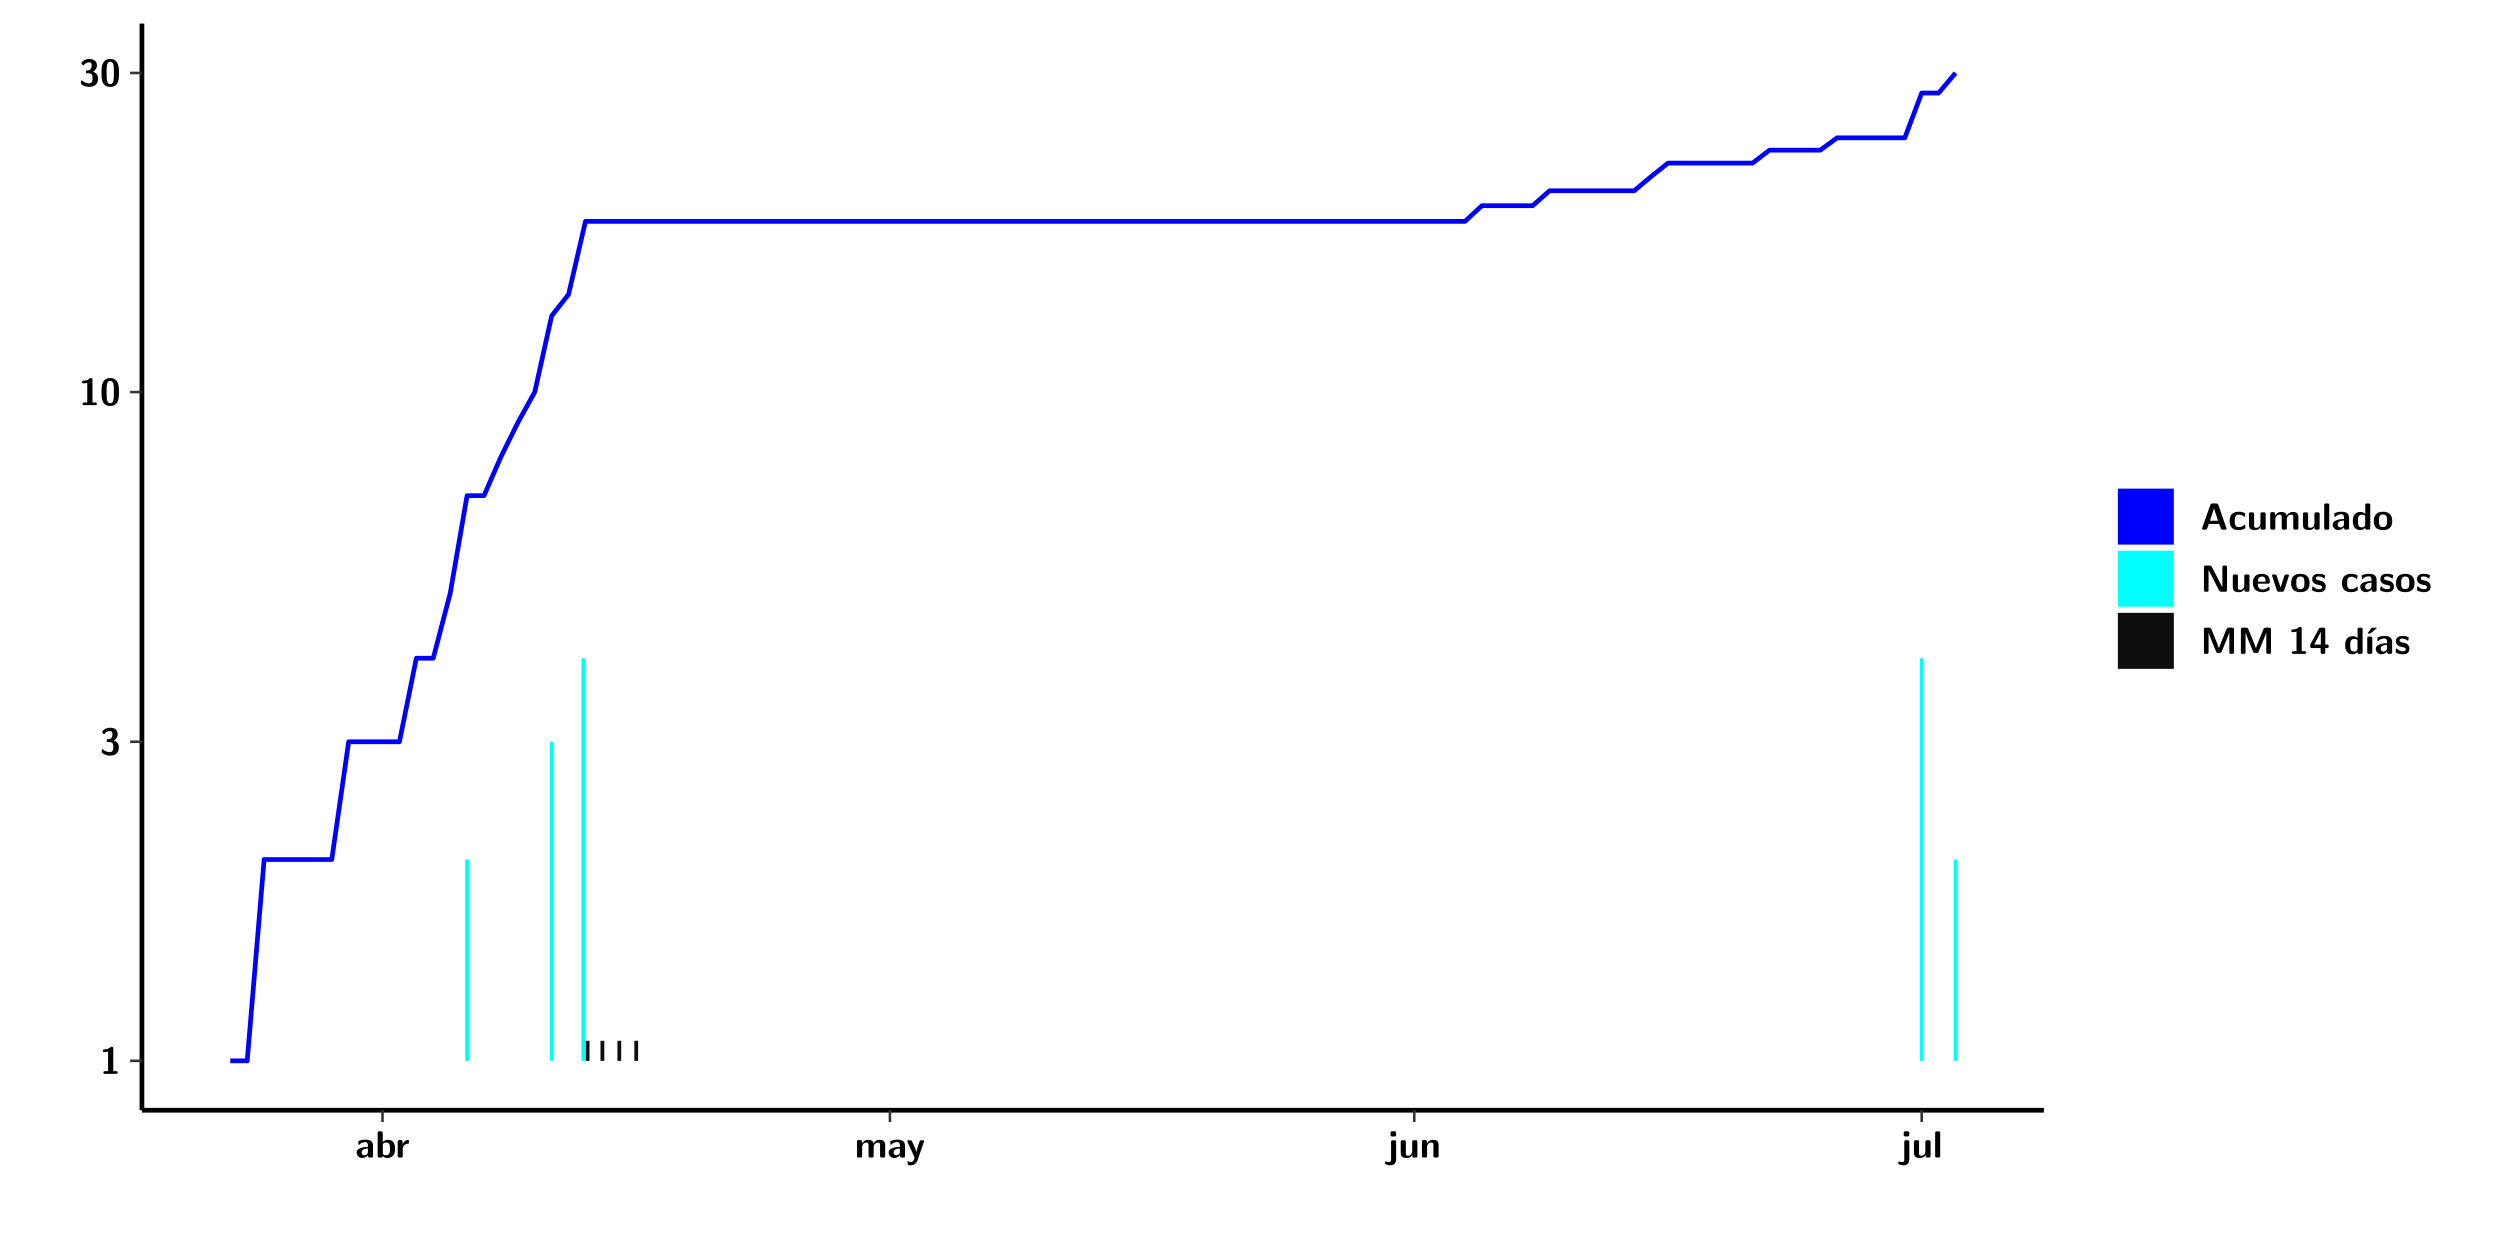
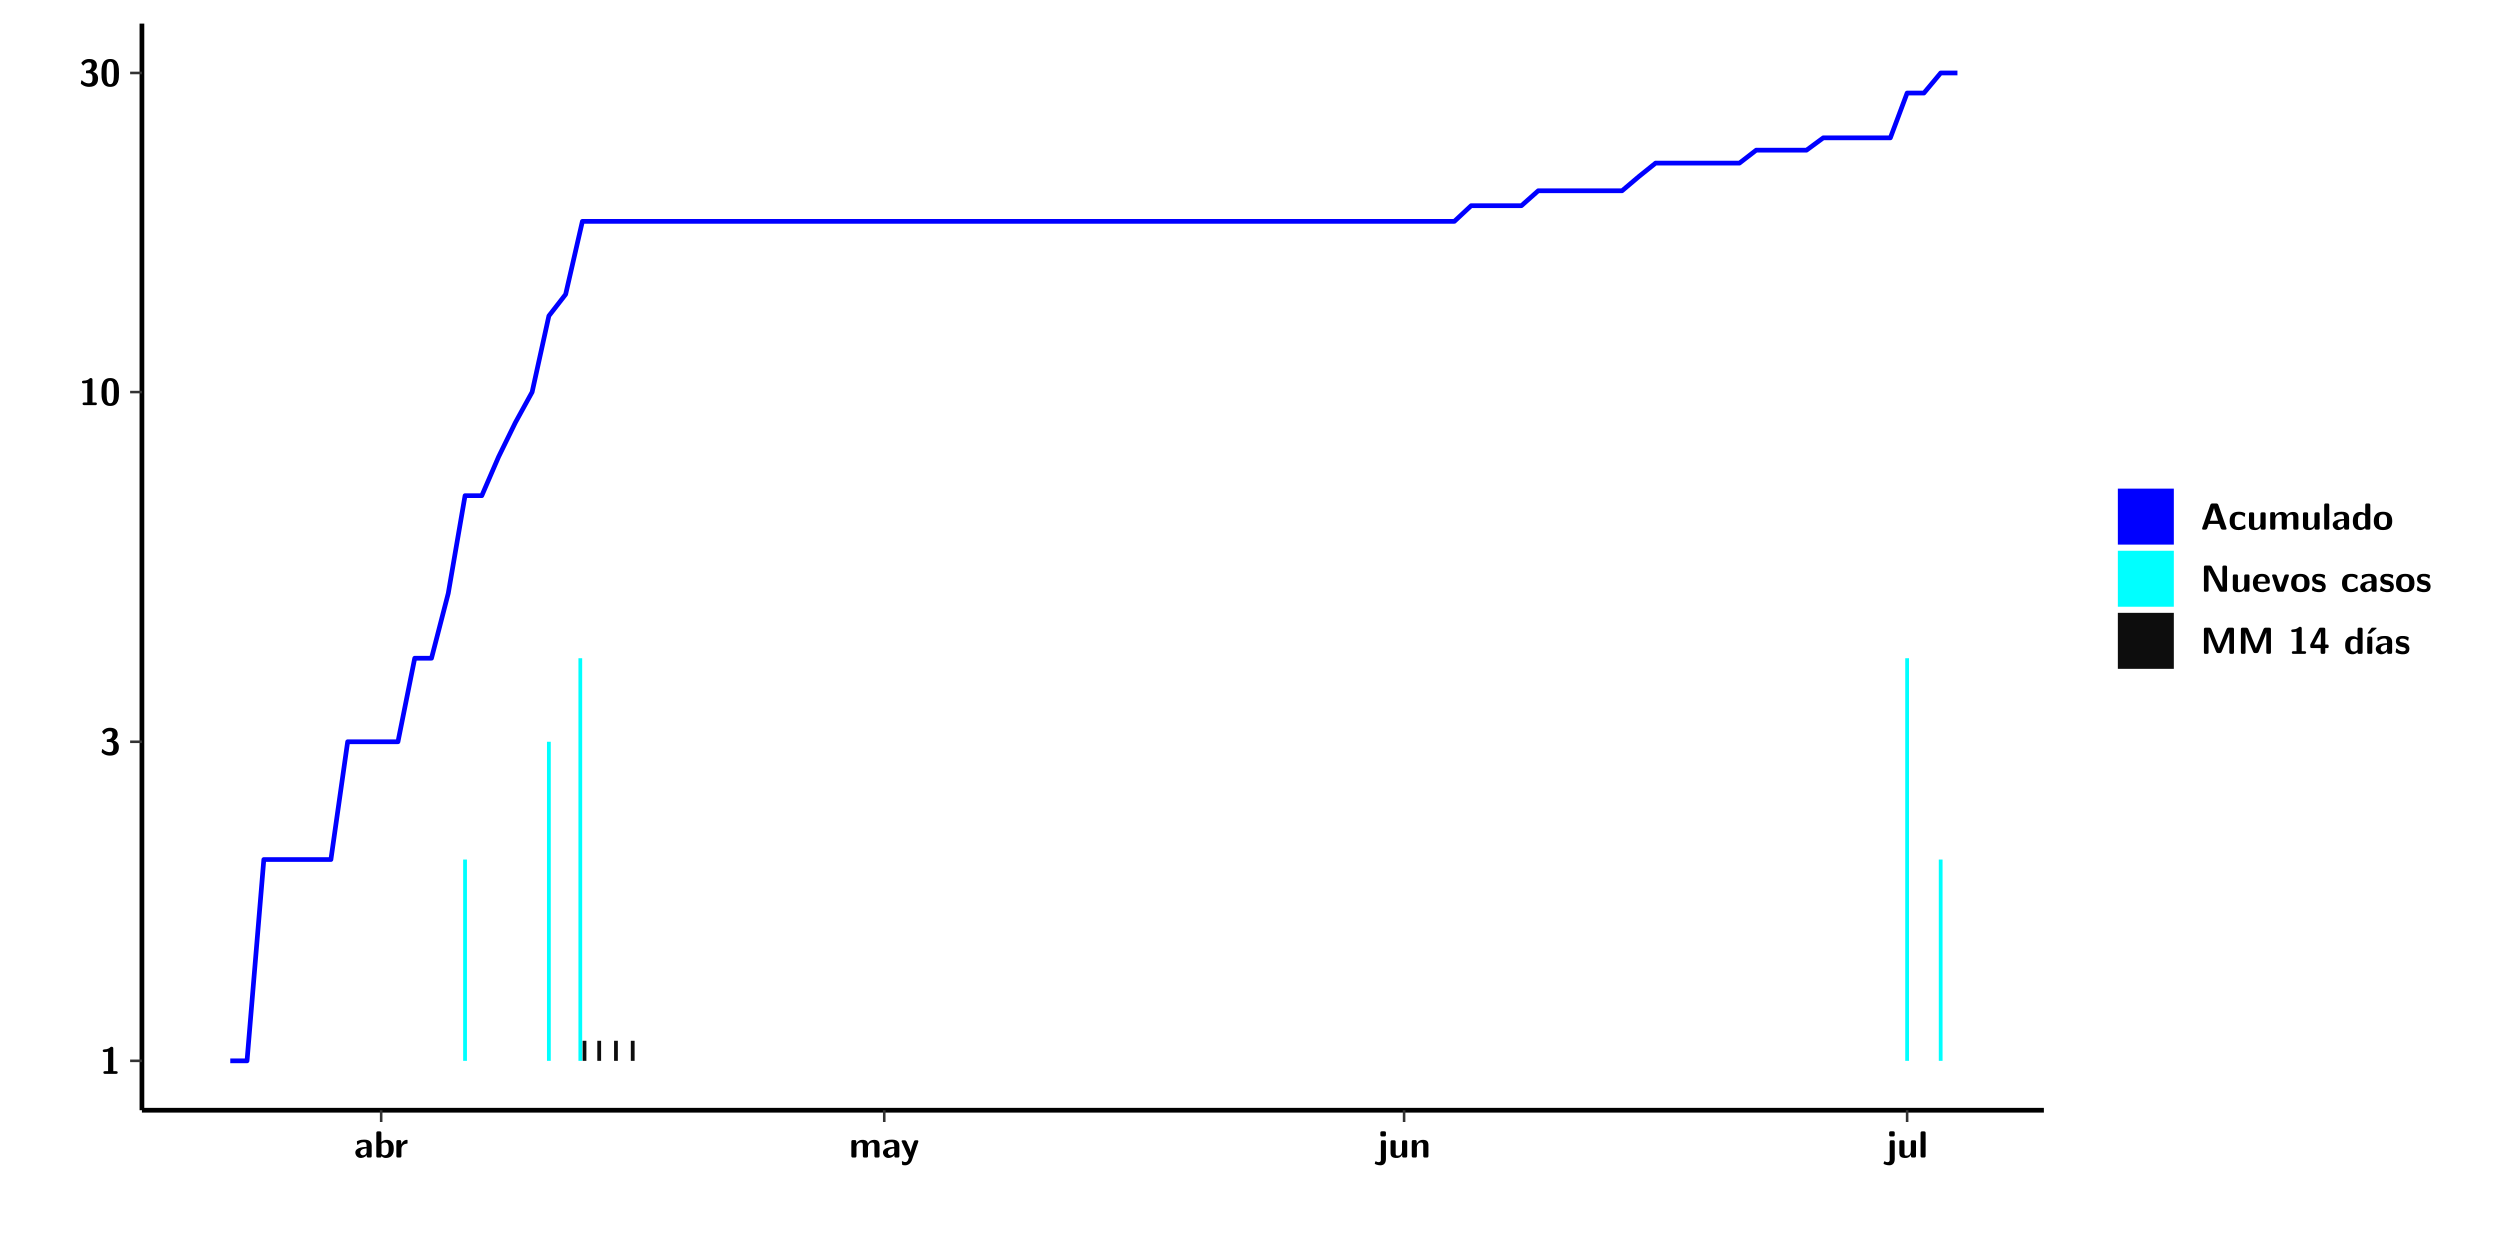
<svg xmlns="http://www.w3.org/2000/svg" xmlns:xlink="http://www.w3.org/1999/xlink" width="579.653pt" height="288pt" viewBox="0 0 579.653 288" version="1.1">
  <defs>
    <g>
      <symbol overflow="visible" id="glyph0-0">
        <path style="stroke:none;" d="" />
      </symbol>
      <symbol overflow="visible" id="glyph0-1">
        <path style="stroke:none;" d="M 3.109 -5.859 C 3.109 -6.016 3.109 -6.281 2.719 -6.281 C 2.547 -6.281 2.516 -6.266 2.406 -6.156 C 2.25 -6.016 1.922 -5.688 1.047 -5.672 C 0.891 -5.672 0.672 -5.609 0.672 -5.359 C 0.672 -5.047 0.969 -5.047 1.094 -5.047 C 1.344 -5.047 1.656 -5.078 1.906 -5.156 L 1.906 -0.625 L 1.234 -0.625 C 1.109 -0.625 0.812 -0.625 0.812 -0.312 C 0.812 0 1.109 0 1.234 0 L 3.719 0 C 3.828 0 4.141 0 4.141 -0.312 C 4.141 -0.625 3.828 -0.625 3.719 -0.625 L 3.109 -0.625 Z M 3.109 -5.859 " />
      </symbol>
      <symbol overflow="visible" id="glyph0-2">
        <path style="stroke:none;" d="M 0.844 -4.859 C 0.906 -4.766 0.953 -4.766 0.969 -4.766 C 1.031 -4.766 1.047 -4.797 1.094 -4.859 C 1.547 -5.5 2.172 -5.5 2.281 -5.5 C 2.844 -5.5 2.922 -5.203 2.922 -4.781 C 2.922 -4.656 2.922 -4.234 2.641 -3.906 C 2.438 -3.656 2.219 -3.641 1.953 -3.625 C 1.859 -3.609 1.688 -3.609 1.672 -3.578 C 1.609 -3.562 1.609 -3.5 1.609 -3.359 L 1.609 -3.203 C 1.609 -2.984 1.609 -2.969 1.844 -2.969 L 2.219 -2.969 C 3.031 -2.969 3.125 -2.469 3.125 -1.797 C 3.125 -1.203 3.062 -0.625 2.266 -0.625 C 1.984 -0.625 1.328 -0.688 0.75 -1.25 C 0.672 -1.328 0.656 -1.328 0.625 -1.328 C 0.531 -1.328 0.516 -1.25 0.516 -1.234 C 0.516 -1.234 0.406 -0.672 0.406 -0.625 C 0.406 -0.516 1.156 0.188 2.312 0.188 C 3.812 0.188 4.406 -0.609 4.406 -1.781 C 4.406 -2.562 3.984 -3.109 3.203 -3.297 C 3.906 -3.688 4.141 -4.266 4.141 -4.766 C 4.141 -6.156 2.891 -6.281 2.328 -6.281 C 1.125 -6.281 0.531 -5.422 0.531 -5.344 C 0.531 -5.297 0.594 -5.219 0.594 -5.219 Z M 0.844 -4.859 " />
      </symbol>
      <symbol overflow="visible" id="glyph0-3">
        <path style="stroke:none;" d="M 4.438 -3 C 4.438 -4.203 4.438 -6.281 2.406 -6.281 C 0.375 -6.281 0.375 -4.219 0.375 -3 C 0.375 -1.812 0.375 0.188 2.406 0.188 C 4.438 0.188 4.438 -1.781 4.438 -3 Z M 2.406 -0.438 C 1.75 -0.438 1.656 -1.25 1.625 -1.484 C 1.562 -1.953 1.562 -2.766 1.562 -3.125 C 1.562 -3.641 1.562 -4.203 1.625 -4.641 C 1.641 -4.875 1.734 -5.641 2.406 -5.641 C 3.047 -5.641 3.156 -4.906 3.188 -4.734 C 3.25 -4.281 3.25 -3.594 3.25 -3.125 C 3.25 -2.625 3.25 -1.953 3.188 -1.469 C 3.156 -1.234 3.062 -0.438 2.406 -0.438 Z M 2.406 -0.438 " />
      </symbol>
      <symbol overflow="visible" id="glyph0-4">
        <path style="stroke:none;" d="M 4.062 -2.766 C 4.062 -4.156 2.734 -4.156 2.297 -4.156 C 1.891 -4.156 1.453 -4.125 0.859 -3.891 C 0.672 -3.797 0.625 -3.781 0.625 -3.688 C 0.625 -3.625 0.688 -3.109 0.688 -3.047 C 0.703 -2.984 0.75 -2.938 0.812 -2.938 C 0.844 -2.938 0.875 -2.969 0.906 -3 C 1.281 -3.391 1.719 -3.578 2.266 -3.578 C 2.734 -3.578 2.875 -3.297 2.875 -2.781 L 2.875 -2.469 C 2.562 -2.469 0.266 -2.453 0.266 -1.172 C 0.266 -0.547 0.766 0.094 1.531 0.094 C 1.828 0.094 2.484 0.016 2.906 -0.594 L 2.906 -0.422 C 2.906 -0.141 2.969 0 3.328 0 L 3.641 0 C 3.984 0 4.062 -0.109 4.062 -0.422 Z M 2.875 -1.344 C 2.875 -0.531 2.047 -0.531 2.016 -0.531 C 1.641 -0.531 1.406 -0.844 1.406 -1.188 C 1.406 -2.047 2.625 -2.109 2.875 -2.109 Z M 2.875 -1.344 " />
      </symbol>
      <symbol overflow="visible" id="glyph0-5">
        <path style="stroke:none;" d="M 1.703 -5.656 C 1.703 -5.938 1.641 -6.078 1.281 -6.078 L 0.953 -6.078 C 0.641 -6.078 0.531 -5.984 0.531 -5.656 L 0.531 -0.422 C 0.531 -0.109 0.625 0 0.953 0 L 1.312 0 C 1.453 0 1.719 0 1.734 -0.344 C 2.125 0.094 2.578 0.094 2.719 0.094 C 4.578 0.094 4.578 -1.594 4.578 -2.031 C 4.578 -2.453 4.578 -4.109 2.938 -4.109 C 2.219 -4.109 1.781 -3.703 1.703 -3.625 Z M 1.734 -3.172 C 1.844 -3.281 2.109 -3.484 2.5 -3.484 C 3.391 -3.484 3.391 -2.672 3.391 -2.016 C 3.391 -1.375 3.391 -0.531 2.406 -0.531 C 2.047 -0.531 1.828 -0.75 1.734 -0.875 Z M 1.734 -3.172 " />
      </symbol>
      <symbol overflow="visible" id="glyph0-6">
        <path style="stroke:none;" d="M 1.703 -2.016 C 1.703 -2.844 2.391 -3.188 2.938 -3.219 C 3.109 -3.234 3.125 -3.234 3.125 -3.469 L 3.125 -3.875 C 3.125 -4.047 3.125 -4.109 2.969 -4.109 C 2.719 -4.109 2.078 -4.031 1.672 -3.078 L 1.656 -3.078 L 1.656 -3.641 C 1.656 -3.922 1.594 -4.062 1.234 -4.062 L 0.953 -4.062 C 0.641 -4.062 0.531 -3.969 0.531 -3.641 L 0.531 -0.422 C 0.531 -0.109 0.625 0 0.953 0 L 1.281 0 C 1.609 0 1.703 -0.109 1.703 -0.422 Z M 1.703 -2.016 " />
      </symbol>
      <symbol overflow="visible" id="glyph0-7">
        <path style="stroke:none;" d="M 7.062 -2.844 C 7.062 -3.75 6.672 -4.109 5.781 -4.109 C 5.156 -4.109 4.688 -3.828 4.359 -3.25 C 4.219 -4.078 3.484 -4.109 3.109 -4.109 C 2.938 -4.109 2.578 -4.109 2.188 -3.828 C 1.906 -3.625 1.734 -3.344 1.672 -3.203 L 1.672 -3.641 C 1.672 -3.922 1.609 -4.062 1.25 -4.062 L 0.953 -4.062 C 0.625 -4.062 0.531 -3.969 0.531 -3.641 L 0.531 -0.422 C 0.531 -0.109 0.625 0 0.953 0 L 1.297 0 C 1.625 0 1.719 -0.109 1.719 -0.422 L 1.719 -2.359 C 1.719 -3.141 2.25 -3.484 2.688 -3.484 C 3.109 -3.484 3.203 -3.297 3.203 -2.828 L 3.203 -0.422 C 3.203 -0.109 3.297 0 3.625 0 L 3.969 0 C 4.297 0 4.391 -0.109 4.391 -0.422 L 4.391 -2.359 C 4.391 -3.141 4.922 -3.484 5.359 -3.484 C 5.781 -3.484 5.875 -3.297 5.875 -2.828 L 5.875 -0.422 C 5.875 -0.109 5.969 0 6.297 0 L 6.641 0 C 6.984 0 7.062 -0.109 7.062 -0.422 Z M 7.062 -2.844 " />
      </symbol>
      <symbol overflow="visible" id="glyph0-8">
        <path style="stroke:none;" d="M 4.109 -3.609 C 4.141 -3.719 4.141 -3.734 4.141 -3.781 C 4.141 -4.016 3.906 -4.016 3.797 -4.016 L 3.609 -4.016 C 3.469 -4.016 3.266 -4.016 3.141 -3.812 C 3.109 -3.766 2.406 -1.828 2.359 -1.25 L 2.344 -1.25 C 2.312 -1.672 1.953 -2.484 1.562 -3.328 C 1.328 -3.891 1.266 -4.016 0.828 -4.016 L 0.594 -4.016 C 0.469 -4.016 0.25 -4.016 0.25 -3.781 C 0.25 -3.75 0.281 -3.688 0.297 -3.641 L 1.953 0 C 1.891 0.188 1.859 0.281 1.828 0.375 C 1.734 0.656 1.578 1.047 1.109 1.047 C 0.812 1.047 0.609 0.922 0.516 0.875 C 0.469 0.844 0.453 0.828 0.422 0.828 C 0.391 0.828 0.312 0.859 0.312 0.969 C 0.312 1.031 0.375 1.641 0.391 1.672 C 0.469 1.781 0.953 1.797 1.094 1.797 C 2.172 1.797 2.609 0.766 2.672 0.547 Z M 4.109 -3.609 " />
      </symbol>
      <symbol overflow="visible" id="glyph0-9">
        <path style="stroke:none;" d="M 1.969 -5.672 C 1.969 -5.953 1.906 -6.094 1.547 -6.094 L 1.094 -6.094 C 0.766 -6.094 0.672 -5.984 0.672 -5.672 L 0.672 -5.312 C 0.672 -5.031 0.734 -4.891 1.094 -4.891 L 1.547 -4.891 C 1.875 -4.891 1.969 -5 1.969 -5.312 Z M 0.797 0.484 C 0.797 0.703 0.797 1.062 0.25 1.062 C 0.156 1.062 -0.094 1.031 -0.266 0.922 C -0.359 0.875 -0.375 0.875 -0.406 0.875 C -0.484 0.875 -0.5 0.922 -0.547 1.094 C -0.609 1.281 -0.625 1.359 -0.625 1.391 C -0.625 1.547 0.109 1.797 0.656 1.797 C 1.625 1.797 1.969 1.141 1.969 0.281 L 1.969 -3.594 C 1.969 -3.875 1.906 -4.016 1.547 -4.016 L 1.219 -4.016 C 0.891 -4.016 0.797 -3.906 0.797 -3.594 Z M 0.797 0.484 " />
      </symbol>
      <symbol overflow="visible" id="glyph0-10">
        <path style="stroke:none;" d="M 4.391 -3.594 C 4.391 -3.875 4.328 -4.016 3.969 -4.016 L 3.609 -4.016 C 3.281 -4.016 3.188 -3.906 3.188 -3.594 L 3.188 -1.516 C 3.188 -0.938 2.891 -0.438 2.266 -0.438 C 1.766 -0.438 1.719 -0.562 1.719 -1.031 L 1.719 -3.594 C 1.719 -3.875 1.656 -4.016 1.297 -4.016 L 0.953 -4.016 C 0.625 -4.016 0.531 -3.922 0.531 -3.594 L 0.531 -1.109 C 0.531 -0.172 1.031 0.094 1.953 0.094 C 2.188 0.094 2.812 0.094 3.219 -0.656 L 3.219 -0.422 C 3.219 -0.141 3.281 0 3.641 0 L 3.969 0 C 4.297 0 4.391 -0.109 4.391 -0.422 Z M 4.391 -3.594 " />
      </symbol>
      <symbol overflow="visible" id="glyph0-11">
        <path style="stroke:none;" d="M 4.391 -2.844 C 4.391 -3.75 4 -4.109 3.109 -4.109 C 2.188 -4.109 1.781 -3.438 1.672 -3.203 L 1.672 -3.641 C 1.672 -3.922 1.609 -4.062 1.25 -4.062 L 0.953 -4.062 C 0.625 -4.062 0.531 -3.969 0.531 -3.641 L 0.531 -0.422 C 0.531 -0.109 0.625 0 0.953 0 L 1.297 0 C 1.625 0 1.719 -0.109 1.719 -0.422 L 1.719 -2.359 C 1.719 -3.125 2.219 -3.484 2.688 -3.484 C 3.109 -3.484 3.188 -3.281 3.188 -2.828 L 3.188 -0.422 C 3.188 -0.141 3.25 0 3.609 0 L 3.969 0 C 4.297 0 4.391 -0.109 4.391 -0.422 Z M 4.391 -2.844 " />
      </symbol>
      <symbol overflow="visible" id="glyph0-12">
        <path style="stroke:none;" d="M 1.703 -5.656 C 1.703 -5.938 1.641 -6.078 1.281 -6.078 L 0.953 -6.078 C 0.641 -6.078 0.531 -5.984 0.531 -5.656 L 0.531 -0.422 C 0.531 -0.109 0.625 0 0.953 0 L 1.281 0 C 1.609 0 1.703 -0.109 1.703 -0.422 Z M 1.703 -5.656 " />
      </symbol>
      <symbol overflow="visible" id="glyph0-13">
        <path style="stroke:none;" d="M 4.156 -5.703 C 4.031 -6.078 3.766 -6.078 3.594 -6.078 L 2.828 -6.078 C 2.641 -6.078 2.391 -6.078 2.266 -5.703 L 0.406 -0.406 C 0.375 -0.297 0.375 -0.281 0.375 -0.234 C 0.375 0 0.594 0 0.703 0 L 1.031 0 C 1.188 0 1.453 0 1.578 -0.344 L 1.922 -1.328 L 4.344 -1.328 L 4.641 -0.484 C 4.75 -0.172 4.812 0 5.234 0 L 5.703 0 C 5.828 0 6.047 0 6.047 -0.234 C 6.047 -0.281 6.047 -0.297 6 -0.406 Z M 2.812 -3.938 C 2.938 -4.328 3.062 -4.656 3.125 -4.969 L 3.141 -4.969 C 3.188 -4.766 3.188 -4.75 3.25 -4.547 L 4.078 -2.078 L 2.188 -2.078 Z M 2.812 -3.938 " />
      </symbol>
      <symbol overflow="visible" id="glyph0-14">
        <path style="stroke:none;" d="M 4 -0.438 C 4 -0.531 3.969 -0.938 3.953 -1.047 C 3.953 -1.078 3.938 -1.172 3.844 -1.172 C 3.812 -1.172 3.797 -1.172 3.703 -1.078 C 3.562 -0.953 3.141 -0.594 2.422 -0.594 C 1.516 -0.594 1.516 -1.469 1.516 -2.031 C 1.516 -2.75 1.562 -3.484 2.453 -3.484 C 3.031 -3.484 3.266 -3.344 3.578 -3.078 C 3.688 -2.984 3.703 -2.984 3.734 -2.984 C 3.828 -2.984 3.844 -3.062 3.844 -3.094 C 3.859 -3.172 3.953 -3.656 3.953 -3.703 C 3.953 -3.781 3.891 -3.812 3.75 -3.891 C 3.328 -4.078 3.062 -4.156 2.453 -4.156 C 1.141 -4.156 0.328 -3.547 0.328 -2.016 C 0.328 -0.562 1.078 0.094 2.406 0.094 C 2.641 0.094 3.172 0.094 3.75 -0.203 C 4 -0.344 4 -0.344 4 -0.438 Z M 4 -0.438 " />
      </symbol>
      <symbol overflow="visible" id="glyph0-15">
        <path style="stroke:none;" d="M 4.375 -5.656 C 4.375 -5.938 4.312 -6.078 3.953 -6.078 L 3.625 -6.078 C 3.297 -6.078 3.203 -5.969 3.203 -5.656 L 3.203 -3.672 C 2.812 -4.047 2.375 -4.109 2.109 -4.109 C 0.328 -4.109 0.328 -2.422 0.328 -2 C 0.328 -1.594 0.328 0.094 2.062 0.094 C 2.422 0.094 2.812 -0.016 3.188 -0.406 C 3.188 -0.094 3.297 0 3.609 0 L 3.953 0 C 4.281 0 4.375 -0.109 4.375 -0.422 Z M 3.188 -1.094 C 3.188 -0.953 3.188 -0.875 2.922 -0.688 C 2.703 -0.547 2.5 -0.531 2.406 -0.531 C 1.516 -0.531 1.516 -1.344 1.516 -2 C 1.516 -2.656 1.516 -3.484 2.5 -3.484 C 2.75 -3.484 2.984 -3.391 3.188 -3.203 Z M 3.188 -1.094 " />
      </symbol>
      <symbol overflow="visible" id="glyph0-16">
        <path style="stroke:none;" d="M 4.547 -1.969 C 4.547 -3.406 3.844 -4.156 2.406 -4.156 C 0.953 -4.156 0.266 -3.391 0.266 -1.969 C 0.266 -0.547 1.031 0.094 2.406 0.094 C 3.781 0.094 4.547 -0.531 4.547 -1.969 Z M 2.406 -0.594 C 1.469 -0.594 1.469 -1.375 1.469 -2.078 C 1.469 -2.75 1.469 -3.531 2.406 -3.531 C 3.344 -3.531 3.344 -2.766 3.344 -2.078 C 3.344 -1.391 3.344 -0.594 2.406 -0.594 Z M 2.406 -0.594 " />
      </symbol>
      <symbol overflow="visible" id="glyph0-17">
        <path style="stroke:none;" d="M 2.656 -5.734 C 2.469 -6.078 2.203 -6.078 2.031 -6.078 L 1.219 -6.078 C 0.906 -6.078 0.797 -5.984 0.797 -5.656 L 0.797 -0.422 C 0.797 -0.109 0.891 0 1.219 0 L 1.453 0 C 1.781 0 1.875 -0.109 1.875 -0.422 L 1.875 -5.016 L 1.891 -5.016 L 4.297 -0.344 C 4.484 0 4.75 0 4.922 0 L 5.734 0 C 6.062 0 6.156 -0.109 6.156 -0.422 L 6.156 -5.656 C 6.156 -5.938 6.094 -6.078 5.734 -6.078 L 5.5 -6.078 C 5.156 -6.078 5.078 -5.969 5.078 -5.656 L 5.078 -1.062 L 5.062 -1.062 Z M 2.656 -5.734 " />
      </symbol>
      <symbol overflow="visible" id="glyph0-18">
        <path style="stroke:none;" d="M 3.781 -1.875 C 3.984 -1.875 4.203 -1.891 4.203 -2.281 C 4.203 -3.406 3.672 -4.156 2.359 -4.156 C 0.969 -4.156 0.266 -3.375 0.266 -2.047 C 0.266 -0.609 1.109 0.094 2.484 0.094 C 2.812 0.094 3.312 0.047 3.891 -0.234 C 4.078 -0.328 4.141 -0.359 4.141 -0.469 C 4.141 -0.531 4.125 -0.781 4.109 -0.844 C 4.078 -1.125 4.062 -1.125 3.984 -1.125 C 3.953 -1.125 3.938 -1.125 3.844 -1.047 C 3.328 -0.594 2.797 -0.531 2.516 -0.531 C 1.531 -0.531 1.422 -1.312 1.391 -1.875 Z M 1.406 -2.344 C 1.422 -2.875 1.609 -3.531 2.359 -3.531 C 3.062 -3.531 3.203 -3.031 3.219 -2.344 Z M 1.406 -2.344 " />
      </symbol>
      <symbol overflow="visible" id="glyph0-19">
        <path style="stroke:none;" d="M 4.109 -3.609 C 4.141 -3.719 4.141 -3.75 4.141 -3.766 C 4.141 -4.016 3.922 -4.016 3.797 -4.016 L 3.609 -4.016 C 3.25 -4.016 3.141 -3.891 3.062 -3.641 L 2.203 -0.984 L 1.328 -3.641 C 1.266 -3.828 1.203 -4.016 0.781 -4.016 L 0.578 -4.016 C 0.453 -4.016 0.234 -4.016 0.234 -3.766 C 0.234 -3.75 0.234 -3.719 0.266 -3.609 L 1.312 -0.375 C 1.438 0 1.703 0 1.859 0 L 2.5 0 C 2.672 0 2.938 0 3.062 -0.375 Z M 4.109 -3.609 " />
      </symbol>
      <symbol overflow="visible" id="glyph0-20">
        <path style="stroke:none;" d="M 3.469 -1.234 C 3.469 -1.734 3.203 -2.031 3.047 -2.172 C 2.703 -2.484 2.391 -2.547 2.031 -2.609 C 1.547 -2.703 1.188 -2.766 1.188 -3.109 C 1.188 -3.469 1.484 -3.547 1.828 -3.547 C 2.406 -3.547 2.719 -3.328 2.953 -3.125 C 3.047 -3.047 3.062 -3.047 3.094 -3.047 C 3.188 -3.047 3.203 -3.125 3.203 -3.156 C 3.219 -3.219 3.312 -3.719 3.312 -3.766 C 3.312 -3.906 2.844 -4.031 2.75 -4.062 C 2.406 -4.156 2.125 -4.156 1.891 -4.156 C 1.5 -4.156 0.328 -4.156 0.328 -2.906 C 0.328 -2.484 0.516 -2.219 0.75 -2 C 1.062 -1.734 1.406 -1.672 1.906 -1.562 C 2.156 -1.531 2.609 -1.453 2.609 -1.062 C 2.609 -0.656 2.266 -0.594 1.922 -0.594 C 1.531 -0.594 1.047 -0.703 0.625 -1.188 C 0.594 -1.234 0.562 -1.266 0.516 -1.266 C 0.422 -1.266 0.406 -1.188 0.391 -1.125 C 0.375 -1.016 0.266 -0.516 0.266 -0.422 C 0.266 -0.266 0.922 -0.062 0.922 -0.047 C 1.406 0.094 1.766 0.094 1.922 0.094 C 2.359 0.094 3.469 0.062 3.469 -1.234 Z M 3.469 -1.234 " />
      </symbol>
      <symbol overflow="visible" id="glyph0-21">
        <path style="stroke:none;" d="M 4.859 -2.859 C 4.688 -2.422 4.359 -1.609 4.281 -1.312 C 4.203 -1.625 3.844 -2.484 3.656 -2.953 L 2.531 -5.719 C 2.391 -6.078 2.109 -6.078 1.953 -6.078 L 1.219 -6.078 C 0.906 -6.078 0.797 -5.984 0.797 -5.656 L 0.797 -0.422 C 0.797 -0.109 0.891 0 1.219 0 L 1.453 0 C 1.781 0 1.875 -0.109 1.875 -0.422 L 1.875 -4.953 L 1.891 -4.953 C 1.984 -4.562 2.375 -3.578 2.578 -3.062 L 3.609 -0.562 C 3.766 -0.188 3.969 -0.188 4.266 -0.188 C 4.562 -0.188 4.781 -0.188 4.938 -0.562 L 6.062 -3.328 C 6.141 -3.531 6.625 -4.719 6.672 -4.953 L 6.688 -4.953 L 6.688 -0.422 C 6.688 -0.141 6.75 0 7.109 0 L 7.344 0 C 7.672 0 7.766 -0.109 7.766 -0.422 L 7.766 -5.656 C 7.766 -5.938 7.703 -6.078 7.344 -6.078 L 6.609 -6.078 C 6.391 -6.078 6.172 -6.062 6.016 -5.703 Z M 4.859 -2.859 " />
      </symbol>
      <symbol overflow="visible" id="glyph0-22">
        <path style="stroke:none;" d="M 0.344 -2.297 C 0.266 -2.172 0.266 -2.141 0.266 -1.984 L 0.266 -1.766 C 0.266 -1.484 0.328 -1.344 0.688 -1.344 L 2.672 -1.344 L 2.672 -0.422 C 2.672 -0.141 2.719 0 3.078 0 L 3.328 0 C 3.656 0 3.75 -0.109 3.75 -0.422 L 3.75 -1.344 L 4.125 -1.344 C 4.391 -1.344 4.547 -1.406 4.547 -1.75 C 4.547 -2.078 4.422 -2.172 4.125 -2.172 L 3.75 -2.172 L 3.75 -5.656 C 3.75 -5.984 3.656 -6.078 3.328 -6.078 L 2.688 -6.078 C 2.531 -6.078 2.391 -6.078 2.281 -5.875 Z M 1.188 -2.172 C 2.578 -4.75 2.672 -5.016 2.703 -5.156 L 2.719 -5.156 L 2.719 -2.172 Z M 1.188 -2.172 " />
      </symbol>
      <symbol overflow="visible" id="glyph0-23">
        <path style="stroke:none;" d="M 3.906 -5.844 C 3.953 -5.875 4 -5.922 4 -5.969 C 4 -6.078 3.906 -6.078 3.766 -6.078 L 3.047 -6.078 C 2.875 -6.078 2.859 -6.078 2.781 -5.984 L 2.031 -4.953 C 1.953 -4.859 1.953 -4.844 1.953 -4.828 C 1.953 -4.703 2.047 -4.703 2.188 -4.703 L 2.516 -4.703 Z M 3.906 -5.844 " />
      </symbol>
      <symbol overflow="visible" id="glyph0-24">
        <path style="stroke:none;" d="M 1.703 -3.594 C 1.703 -3.875 1.641 -4.016 1.281 -4.016 L 0.953 -4.016 C 0.641 -4.016 0.531 -3.922 0.531 -3.594 L 0.531 -0.422 C 0.531 -0.109 0.625 0 0.953 0 L 1.281 0 C 1.609 0 1.703 -0.109 1.703 -0.422 Z M 1.703 -3.594 " />
      </symbol>
    </g>
    <clipPath id="clip1">
      <path d="M 0 0 L 576.008 0 L 576.008 288 L 0 288 Z M 0 0 " />
    </clipPath>
    <clipPath id="clip2">
      <path d="M 32.906 5.477 L 473.898 5.477 L 473.898 257.414 L 32.906 257.414 Z M 32.906 5.477 " />
    </clipPath>
  </defs>
  <g id="surface1">
    <g clip-path="url(#clip1)" clip-rule="nonzero">
      <path style="fill-rule:nonzero;fill:rgb(100%,100%,100%);fill-opacity:1;stroke-width:0.598;stroke-linecap:round;stroke-linejoin:round;stroke:rgb(100%,100%,100%);stroke-opacity:1;stroke-miterlimit:10;" d="M 0 0 L 0 288.004 L 576.008 288.004 L 576.008 0 Z M 0 0 " transform="matrix(1,0,0,-1,0,288)" />
    </g>
    <g clip-path="url(#clip2)" clip-rule="nonzero">
      <path style=" stroke:none;fill-rule:nonzero;fill:rgb(100%,100%,100%);fill-opacity:1;" d="M 32.906 257.414 L 32.906 5.477 L 473.898 5.477 L 473.898 257.414 Z M 32.906 257.414 " />
    </g>
-     <path style=" stroke:none;fill-rule:nonzero;fill:rgb(0%,100%,100%);fill-opacity:1;" d="M 107.855 245.969 L 107.855 199.293 L 108.742 199.293 L 108.742 245.969 Z M 107.855 245.969 " />
-     <path style=" stroke:none;fill-rule:nonzero;fill:rgb(0%,100%,100%);fill-opacity:1;" d="M 127.465 245.969 L 127.465 171.984 L 128.352 171.984 L 128.352 245.969 Z M 127.465 245.969 " />
-     <path style=" stroke:none;fill-rule:nonzero;fill:rgb(0%,100%,100%);fill-opacity:1;" d="M 134.816 245.969 L 134.816 152.617 L 135.703 152.617 L 135.703 245.969 Z M 134.816 245.969 " />
-     <path style=" stroke:none;fill-rule:nonzero;fill:rgb(4.999%,4.999%,4.999%);fill-opacity:1;" d="M 135.801 245.969 L 135.801 241.316 L 136.68 241.316 L 136.68 245.969 Z M 135.801 245.969 " />
-     <path style=" stroke:none;fill-rule:nonzero;fill:rgb(4.999%,4.999%,4.999%);fill-opacity:1;" d="M 139.23 245.969 L 139.23 241.316 L 140.117 241.316 L 140.117 245.969 Z M 139.23 245.969 " />
-     <path style=" stroke:none;fill-rule:nonzero;fill:rgb(4.999%,4.999%,4.999%);fill-opacity:1;" d="M 143.156 245.969 L 143.156 241.316 L 144.031 241.316 L 144.031 245.969 Z M 143.156 245.969 " />
-     <path style=" stroke:none;fill-rule:nonzero;fill:rgb(4.999%,4.999%,4.999%);fill-opacity:1;" d="M 147.082 245.969 L 147.082 241.316 L 147.957 241.316 L 147.957 245.969 Z M 147.082 245.969 " />
-     <path style=" stroke:none;fill-rule:nonzero;fill:rgb(0%,100%,100%);fill-opacity:1;" d="M 445.125 245.969 L 445.125 152.617 L 446.012 152.617 L 446.012 245.969 Z M 445.125 245.969 " />
-     <path style=" stroke:none;fill-rule:nonzero;fill:rgb(0%,100%,100%);fill-opacity:1;" d="M 452.969 245.969 L 452.969 199.293 L 453.855 199.293 L 453.855 245.969 Z M 452.969 245.969 " />
-     <path style="fill:none;stroke-width:1.096;stroke-linecap:butt;stroke-linejoin:round;stroke:rgb(0%,0%,100%);stroke-opacity:1;stroke-miterlimit:10;" d="M 53.391 42.031 L 57.316 42.031 L 61.242 88.707 L 76.922 88.707 L 80.848 116.016 L 92.613 116.016 L 96.539 135.383 L 100.453 135.383 L 104.379 150.418 L 108.297 173.074 L 112.219 173.074 L 116.145 182.07 L 120.062 190 L 123.988 197.094 L 127.91 214.758 L 131.828 219.75 L 135.754 236.676 L 339.68 236.676 L 343.605 240.312 L 355.371 240.312 L 359.289 243.77 L 378.902 243.77 L 382.82 247.059 L 386.746 250.184 L 406.352 250.184 L 410.277 253.184 L 422.043 253.184 L 425.957 256.043 L 441.648 256.043 L 445.566 266.426 L 449.488 266.426 L 453.414 271.078 " transform="matrix(1,0,0,-1,0,288)" />
+     <path style=" stroke:none;fill-rule:nonzero;fill:rgb(0%,100%,100%);fill-opacity:1;" d="M 107.387 245.969 L 107.387 199.293 L 108.266 199.293 L 108.266 245.969 Z M 107.387 245.969 " />
+     <path style=" stroke:none;fill-rule:nonzero;fill:rgb(0%,100%,100%);fill-opacity:1;" d="M 126.824 245.969 L 126.824 171.984 L 127.703 171.984 L 127.703 245.969 Z M 126.824 245.969 " />
+     <path style=" stroke:none;fill-rule:nonzero;fill:rgb(0%,100%,100%);fill-opacity:1;" d="M 134.117 245.969 L 134.117 152.617 L 134.984 152.617 L 134.984 245.969 Z M 134.117 245.969 " />
+     <path style=" stroke:none;fill-rule:nonzero;fill:rgb(4.999%,4.999%,4.999%);fill-opacity:1;" d="M 135.086 245.969 L 135.086 241.316 L 135.961 241.316 L 135.961 245.969 Z M 135.086 245.969 " />
+     <path style=" stroke:none;fill-rule:nonzero;fill:rgb(4.999%,4.999%,4.999%);fill-opacity:1;" d="M 138.492 245.969 L 138.492 241.316 L 139.371 241.316 L 139.371 245.969 Z M 138.492 245.969 " />
+     <path style=" stroke:none;fill-rule:nonzero;fill:rgb(4.999%,4.999%,4.999%);fill-opacity:1;" d="M 142.379 245.969 L 142.379 241.316 L 143.254 241.316 L 143.254 245.969 Z M 142.379 245.969 " />
+     <path style=" stroke:none;fill-rule:nonzero;fill:rgb(4.999%,4.999%,4.999%);fill-opacity:1;" d="M 146.262 245.969 L 146.262 241.316 L 147.141 241.316 L 147.141 245.969 Z M 146.262 245.969 " />
+     <path style=" stroke:none;fill-rule:nonzero;fill:rgb(0%,100%,100%);fill-opacity:1;" d="M 441.75 245.969 L 441.75 152.617 L 442.625 152.617 L 442.625 245.969 Z M 441.75 245.969 " />
+     <path style=" stroke:none;fill-rule:nonzero;fill:rgb(0%,100%,100%);fill-opacity:1;" d="M 449.531 245.969 L 449.531 199.293 L 450.406 199.293 L 450.406 245.969 Z M 449.531 245.969 " />
+     <path style="fill:none;stroke-width:1.096;stroke-linecap:butt;stroke-linejoin:round;stroke:rgb(0%,0%,100%);stroke-opacity:1;stroke-miterlimit:10;" d="M 53.391 42.031 L 57.277 42.031 L 61.172 88.707 L 76.723 88.707 L 80.609 116.016 L 92.273 116.016 L 96.16 135.383 L 100.047 135.383 L 103.93 150.418 L 107.828 173.074 L 111.711 173.074 L 115.598 182.07 L 119.484 190 L 123.379 197.094 L 127.266 214.758 L 131.148 219.75 L 135.035 236.676 L 337.211 236.676 L 341.105 240.312 L 352.762 240.312 L 356.656 243.77 L 376.094 243.77 L 379.98 247.059 L 383.867 250.184 L 403.312 250.184 L 407.199 253.184 L 418.863 253.184 L 422.75 256.043 L 438.301 256.043 L 442.188 266.426 L 446.082 266.426 L 449.969 271.078 L 453.855 271.078 " transform="matrix(1,0,0,-1,0,288)" />
    <path style="fill:none;stroke-width:1.096;stroke-linecap:butt;stroke-linejoin:round;stroke:rgb(0%,0%,0%);stroke-opacity:1;stroke-miterlimit:10;" d="M 32.906 30.586 L 32.906 282.523 " transform="matrix(1,0,0,-1,0,288)" />
    <g style="fill:rgb(0%,0%,0%);fill-opacity:1;">
      <use xlink:href="#glyph0-1" x="23.153" y="248.986" />
    </g>
    <g style="fill:rgb(0%,0%,0%);fill-opacity:1;">
      <use xlink:href="#glyph0-2" x="23.153" y="175.014" />
    </g>
    <g style="fill:rgb(0%,0%,0%);fill-opacity:1;">
      <use xlink:href="#glyph0-1" x="18.331" y="93.938" />
      <use xlink:href="#glyph0-3" x="23.153" y="93.938" />
    </g>
    <g style="fill:rgb(0%,0%,0%);fill-opacity:1;">
      <use xlink:href="#glyph0-2" x="18.331" y="19.955" />
      <use xlink:href="#glyph0-3" x="23.153" y="19.955" />
    </g>
    <path style="fill:none;stroke-width:0.598;stroke-linecap:butt;stroke-linejoin:round;stroke:rgb(20%,20%,20%);stroke-opacity:1;stroke-miterlimit:10;" d="M 30.168 42.031 L 32.906 42.031 " transform="matrix(1,0,0,-1,0,288)" />
    <path style="fill:none;stroke-width:0.598;stroke-linecap:butt;stroke-linejoin:round;stroke:rgb(20%,20%,20%);stroke-opacity:1;stroke-miterlimit:10;" d="M 30.168 116.016 L 32.906 116.016 " transform="matrix(1,0,0,-1,0,288)" />
    <path style="fill:none;stroke-width:0.598;stroke-linecap:butt;stroke-linejoin:round;stroke:rgb(20%,20%,20%);stroke-opacity:1;stroke-miterlimit:10;" d="M 30.168 197.094 L 32.906 197.094 " transform="matrix(1,0,0,-1,0,288)" />
    <path style="fill:none;stroke-width:0.598;stroke-linecap:butt;stroke-linejoin:round;stroke:rgb(20%,20%,20%);stroke-opacity:1;stroke-miterlimit:10;" d="M 30.168 271.078 L 32.906 271.078 " transform="matrix(1,0,0,-1,0,288)" />
    <path style="fill:none;stroke-width:1.096;stroke-linecap:butt;stroke-linejoin:round;stroke:rgb(0%,0%,0%);stroke-opacity:1;stroke-miterlimit:10;" d="M 32.906 30.586 L 473.898 30.586 " transform="matrix(1,0,0,-1,0,288)" />
-     <path style="fill:none;stroke-width:0.598;stroke-linecap:butt;stroke-linejoin:round;stroke:rgb(20%,20%,20%);stroke-opacity:1;stroke-miterlimit:10;" d="M 88.688 27.848 L 88.688 30.586 " transform="matrix(1,0,0,-1,0,288)" />
-     <path style="fill:none;stroke-width:0.598;stroke-linecap:butt;stroke-linejoin:round;stroke:rgb(20%,20%,20%);stroke-opacity:1;stroke-miterlimit:10;" d="M 206.34 27.848 L 206.34 30.586 " transform="matrix(1,0,0,-1,0,288)" />
-     <path style="fill:none;stroke-width:0.598;stroke-linecap:butt;stroke-linejoin:round;stroke:rgb(20%,20%,20%);stroke-opacity:1;stroke-miterlimit:10;" d="M 327.914 27.848 L 327.914 30.586 " transform="matrix(1,0,0,-1,0,288)" />
-     <path style="fill:none;stroke-width:0.598;stroke-linecap:butt;stroke-linejoin:round;stroke:rgb(20%,20%,20%);stroke-opacity:1;stroke-miterlimit:10;" d="M 445.566 27.848 L 445.566 30.586 " transform="matrix(1,0,0,-1,0,288)" />
-     <g style="fill:rgb(0%,0%,0%);fill-opacity:1;">
-       <use xlink:href="#glyph0-4" x="82.429" y="268.394" />
-       <use xlink:href="#glyph0-5" x="87.032" y="268.394" />
-     </g>
-     <g style="fill:rgb(0%,0%,0%);fill-opacity:1;">
-       <use xlink:href="#glyph0-6" x="91.679" y="268.394" />
-     </g>
-     <g style="fill:rgb(0%,0%,0%);fill-opacity:1;">
-       <use xlink:href="#glyph0-7" x="198.178" y="268.394" />
-       <use xlink:href="#glyph0-4" x="205.776" y="268.394" />
-     </g>
-     <g style="fill:rgb(0%,0%,0%);fill-opacity:1;">
-       <use xlink:href="#glyph0-8" x="210.107" y="268.394" />
-     </g>
-     <g style="fill:rgb(0%,0%,0%);fill-opacity:1;">
-       <use xlink:href="#glyph0-9" x="321.737" y="268.394" />
-       <use xlink:href="#glyph0-10" x="324.245" y="268.394" />
-       <use xlink:href="#glyph0-11" x="329.164" y="268.394" />
-     </g>
-     <g style="fill:rgb(0%,0%,0%);fill-opacity:1;">
-       <use xlink:href="#glyph0-9" x="440.725" y="268.394" />
-       <use xlink:href="#glyph0-10" x="443.233" y="268.394" />
-       <use xlink:href="#glyph0-12" x="448.152" y="268.394" />
+     <path style="fill:none;stroke-width:0.598;stroke-linecap:butt;stroke-linejoin:round;stroke:rgb(20%,20%,20%);stroke-opacity:1;stroke-miterlimit:10;" d="M 88.379 27.848 L 88.379 30.586 " transform="matrix(1,0,0,-1,0,288)" />
+     <path style="fill:none;stroke-width:0.598;stroke-linecap:butt;stroke-linejoin:round;stroke:rgb(20%,20%,20%);stroke-opacity:1;stroke-miterlimit:10;" d="M 205.023 27.848 L 205.023 30.586 " transform="matrix(1,0,0,-1,0,288)" />
+     <path style="fill:none;stroke-width:0.598;stroke-linecap:butt;stroke-linejoin:round;stroke:rgb(20%,20%,20%);stroke-opacity:1;stroke-miterlimit:10;" d="M 325.555 27.848 L 325.555 30.586 " transform="matrix(1,0,0,-1,0,288)" />
+     <path style="fill:none;stroke-width:0.598;stroke-linecap:butt;stroke-linejoin:round;stroke:rgb(20%,20%,20%);stroke-opacity:1;stroke-miterlimit:10;" d="M 442.188 27.848 L 442.188 30.586 " transform="matrix(1,0,0,-1,0,288)" />
+     <g style="fill:rgb(0%,0%,0%);fill-opacity:1;">
+       <use xlink:href="#glyph0-4" x="82.12" y="268.394" />
+       <use xlink:href="#glyph0-5" x="86.723" y="268.394" />
+     </g>
+     <g style="fill:rgb(0%,0%,0%);fill-opacity:1;">
+       <use xlink:href="#glyph0-6" x="91.37" y="268.394" />
+     </g>
+     <g style="fill:rgb(0%,0%,0%);fill-opacity:1;">
+       <use xlink:href="#glyph0-7" x="196.863" y="268.394" />
+       <use xlink:href="#glyph0-4" x="204.461" y="268.394" />
+     </g>
+     <g style="fill:rgb(0%,0%,0%);fill-opacity:1;">
+       <use xlink:href="#glyph0-8" x="208.792" y="268.394" />
+     </g>
+     <g style="fill:rgb(0%,0%,0%);fill-opacity:1;">
+       <use xlink:href="#glyph0-9" x="319.376" y="268.394" />
+       <use xlink:href="#glyph0-10" x="321.884" y="268.394" />
+       <use xlink:href="#glyph0-11" x="326.803" y="268.394" />
+     </g>
+     <g style="fill:rgb(0%,0%,0%);fill-opacity:1;">
+       <use xlink:href="#glyph0-9" x="437.348" y="268.394" />
+       <use xlink:href="#glyph0-10" x="439.856" y="268.394" />
+       <use xlink:href="#glyph0-12" x="444.775" y="268.394" />
    </g>
    <path style=" stroke:none;fill-rule:nonzero;fill:rgb(100%,100%,100%);fill-opacity:1;" d="M 484.859 161.262 L 484.859 101.625 L 570.527 101.625 L 570.527 161.262 Z M 484.859 161.262 " />
    <path style=" stroke:none;fill-rule:nonzero;fill:rgb(0%,0%,100%);fill-opacity:1;" d="M 491.047 126.273 L 491.047 113.293 L 504.027 113.293 L 504.027 126.273 Z M 491.047 126.273 " />
    <path style=" stroke:none;fill-rule:nonzero;fill:rgb(0%,100%,100%);fill-opacity:1;" d="M 491.047 140.68 L 491.047 127.699 L 504.027 127.699 L 504.027 140.68 Z M 491.047 140.68 " />
    <path style=" stroke:none;fill-rule:nonzero;fill:rgb(4.999%,4.999%,4.999%);fill-opacity:1;" d="M 491.047 155.078 L 491.047 142.094 L 504.027 142.094 L 504.027 155.078 Z M 491.047 155.078 " />
    <g style="fill:rgb(0%,0%,0%);fill-opacity:1;">
      <use xlink:href="#glyph0-13" x="510.207" y="122.809" />
      <use xlink:href="#glyph0-14" x="516.636" y="122.809" />
      <use xlink:href="#glyph0-10" x="520.922" y="122.809" />
      <use xlink:href="#glyph0-7" x="525.841" y="122.809" />
      <use xlink:href="#glyph0-10" x="533.44" y="122.809" />
      <use xlink:href="#glyph0-12" x="538.359" y="122.809" />
      <use xlink:href="#glyph0-4" x="540.6" y="122.809" />
      <use xlink:href="#glyph0-15" x="545.203" y="122.809" />
      <use xlink:href="#glyph0-16" x="550.122" y="122.809" />
    </g>
    <g style="fill:rgb(0%,0%,0%);fill-opacity:1;">
      <use xlink:href="#glyph0-17" x="510.207" y="137.205" />
      <use xlink:href="#glyph0-10" x="517.172" y="137.205" />
      <use xlink:href="#glyph0-18" x="522.092" y="137.205" />
      <use xlink:href="#glyph0-19" x="526.573" y="137.205" />
      <use xlink:href="#glyph0-16" x="530.956" y="137.205" />
      <use xlink:href="#glyph0-20" x="535.778" y="137.205" />
    </g>
    <g style="fill:rgb(0%,0%,0%);fill-opacity:1;">
      <use xlink:href="#glyph0-14" x="542.693" y="137.205" />
      <use xlink:href="#glyph0-4" x="546.979" y="137.205" />
      <use xlink:href="#glyph0-20" x="551.582" y="137.205" />
      <use xlink:href="#glyph0-16" x="555.279" y="137.205" />
      <use xlink:href="#glyph0-20" x="560.1" y="137.205" />
    </g>
    <g style="fill:rgb(0%,0%,0%);fill-opacity:1;">
      <use xlink:href="#glyph0-21" x="510.207" y="151.611" />
      <use xlink:href="#glyph0-21" x="518.779" y="151.611" />
    </g>
    <g style="fill:rgb(0%,0%,0%);fill-opacity:1;">
      <use xlink:href="#glyph0-1" x="530.569" y="151.611" />
      <use xlink:href="#glyph0-22" x="535.391" y="151.611" />
    </g>
    <g style="fill:rgb(0%,0%,0%);fill-opacity:1;">
      <use xlink:href="#glyph0-15" x="543.422" y="151.611" />
    </g>
    <g style="fill:rgb(0%,0%,0%);fill-opacity:1;">
      <use xlink:href="#glyph0-23" x="547.052" y="151.611" />
    </g>
    <g style="fill:rgb(0%,0%,0%);fill-opacity:1;">
      <use xlink:href="#glyph0-24" x="548.341" y="151.611" />
      <use xlink:href="#glyph0-4" x="550.582" y="151.611" />
      <use xlink:href="#glyph0-20" x="555.185" y="151.611" />
    </g>
  </g>
</svg>
